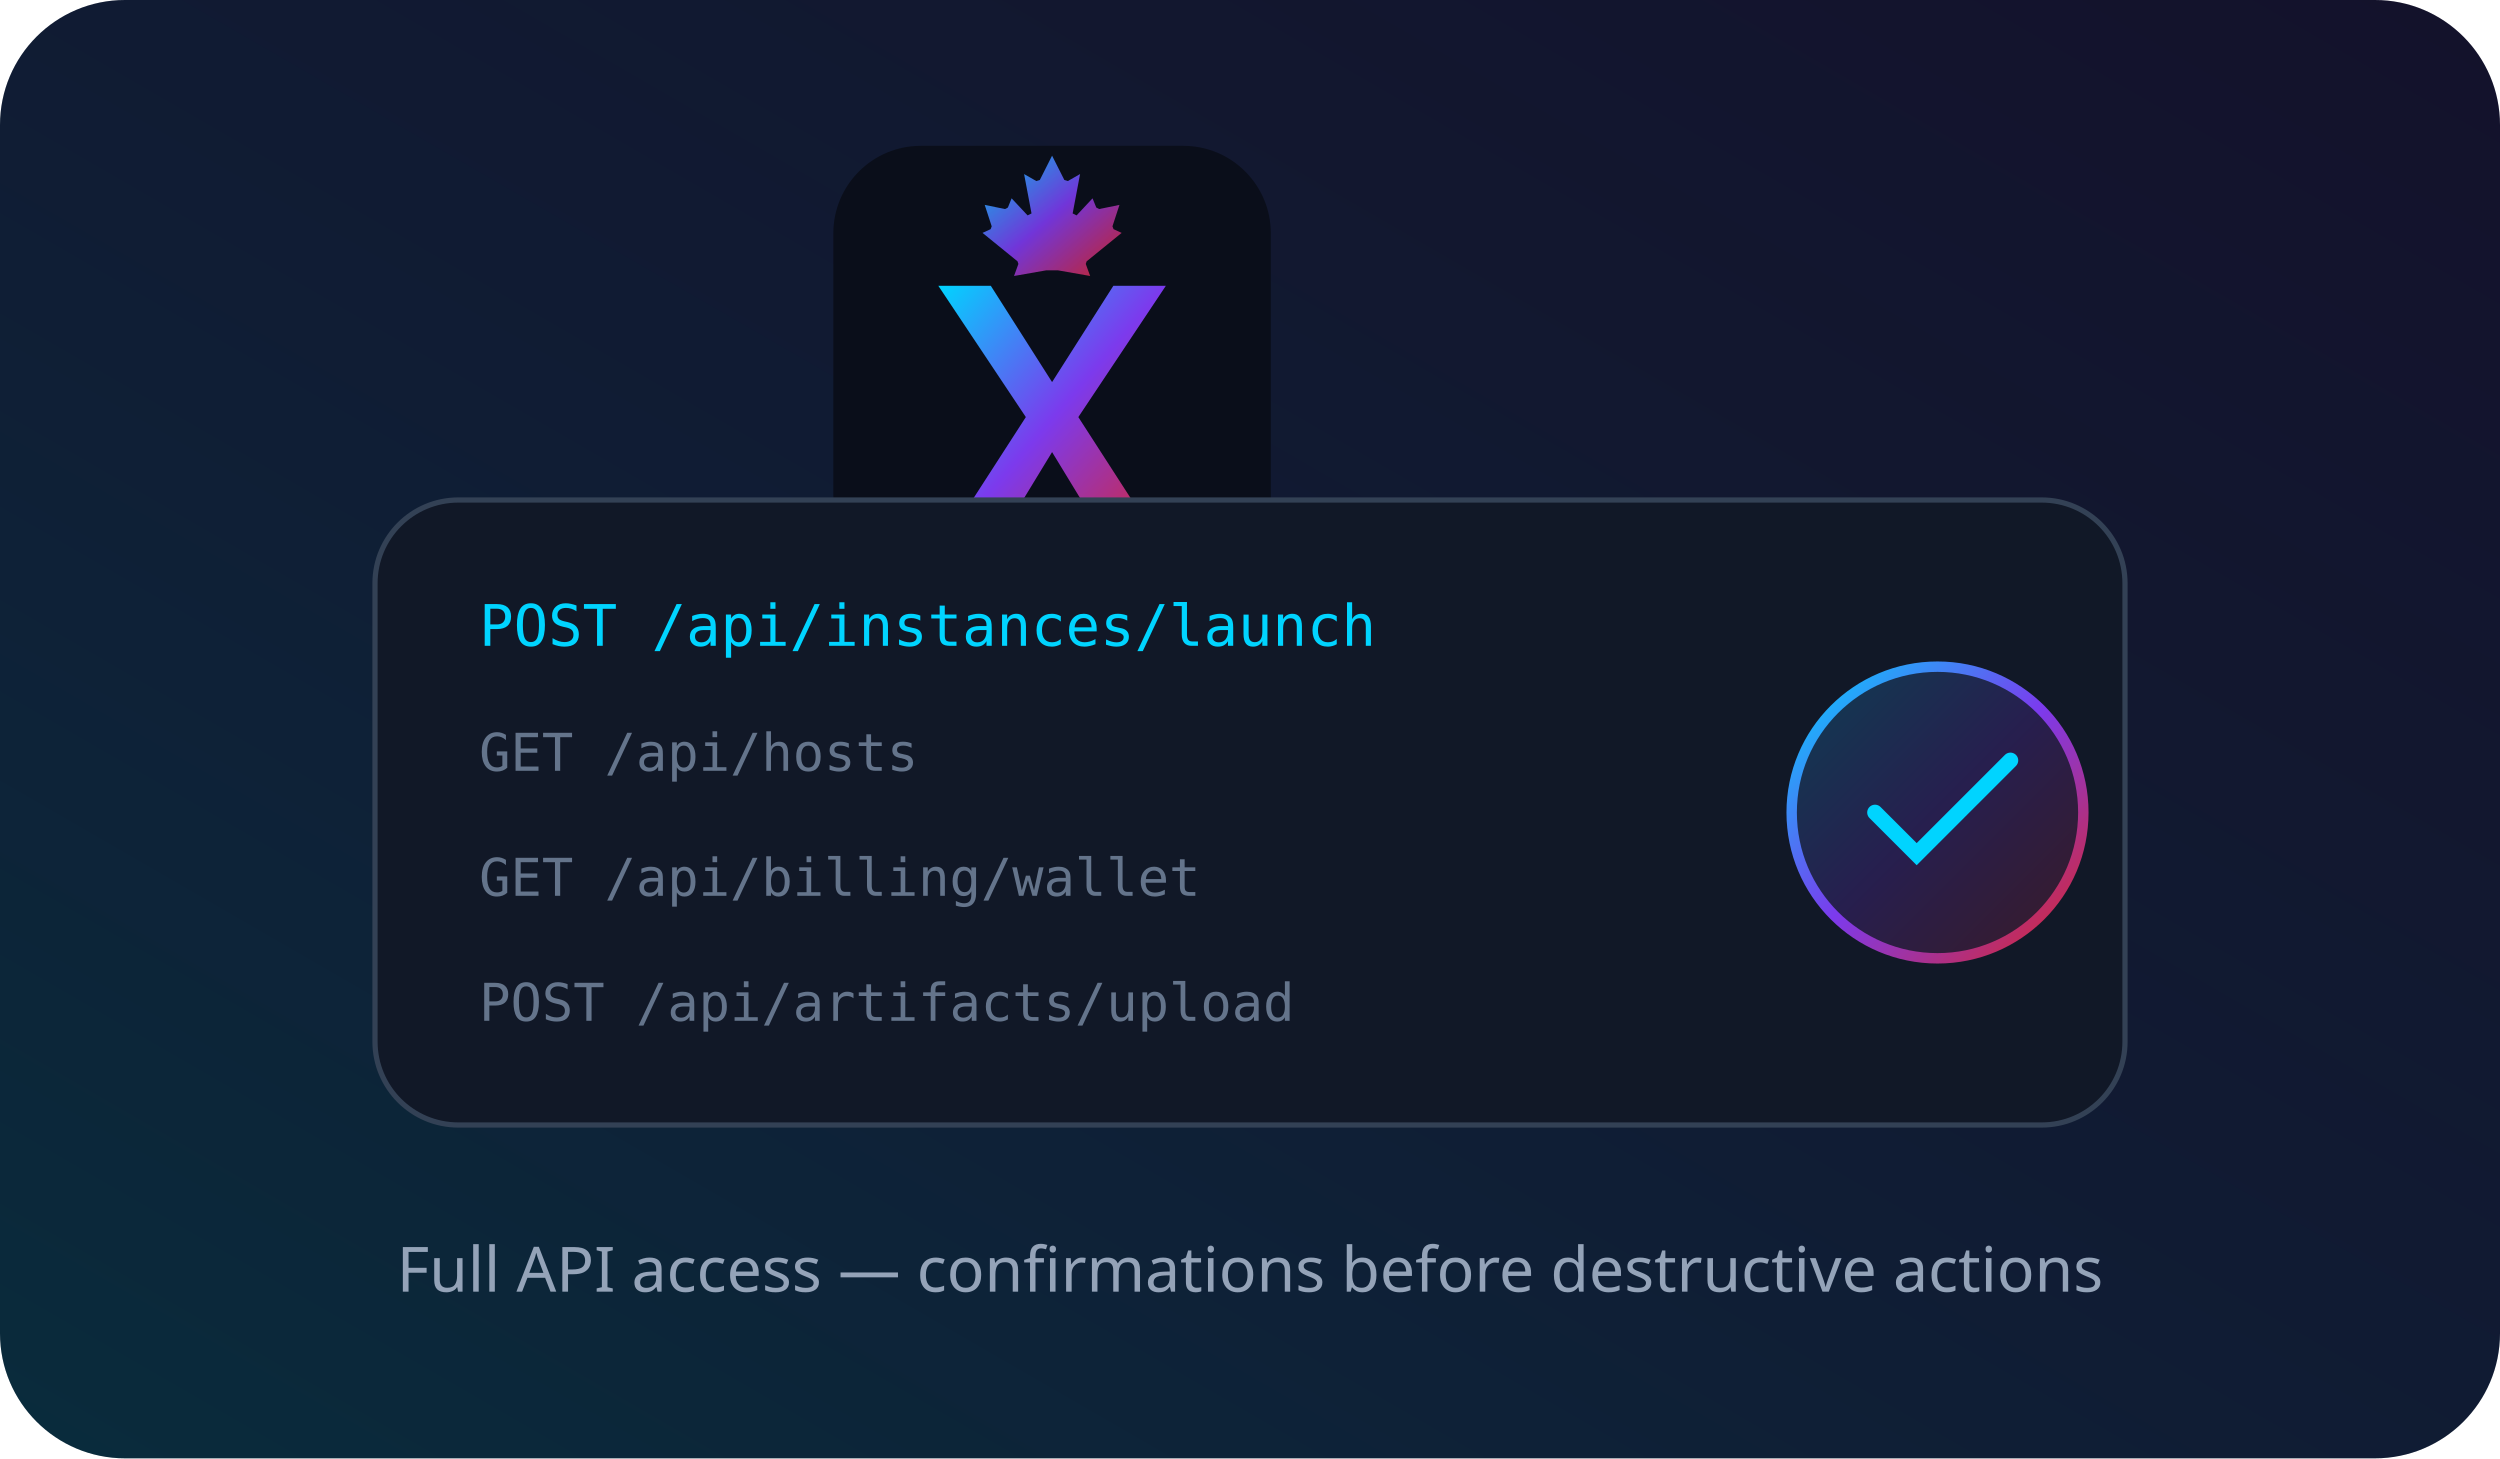
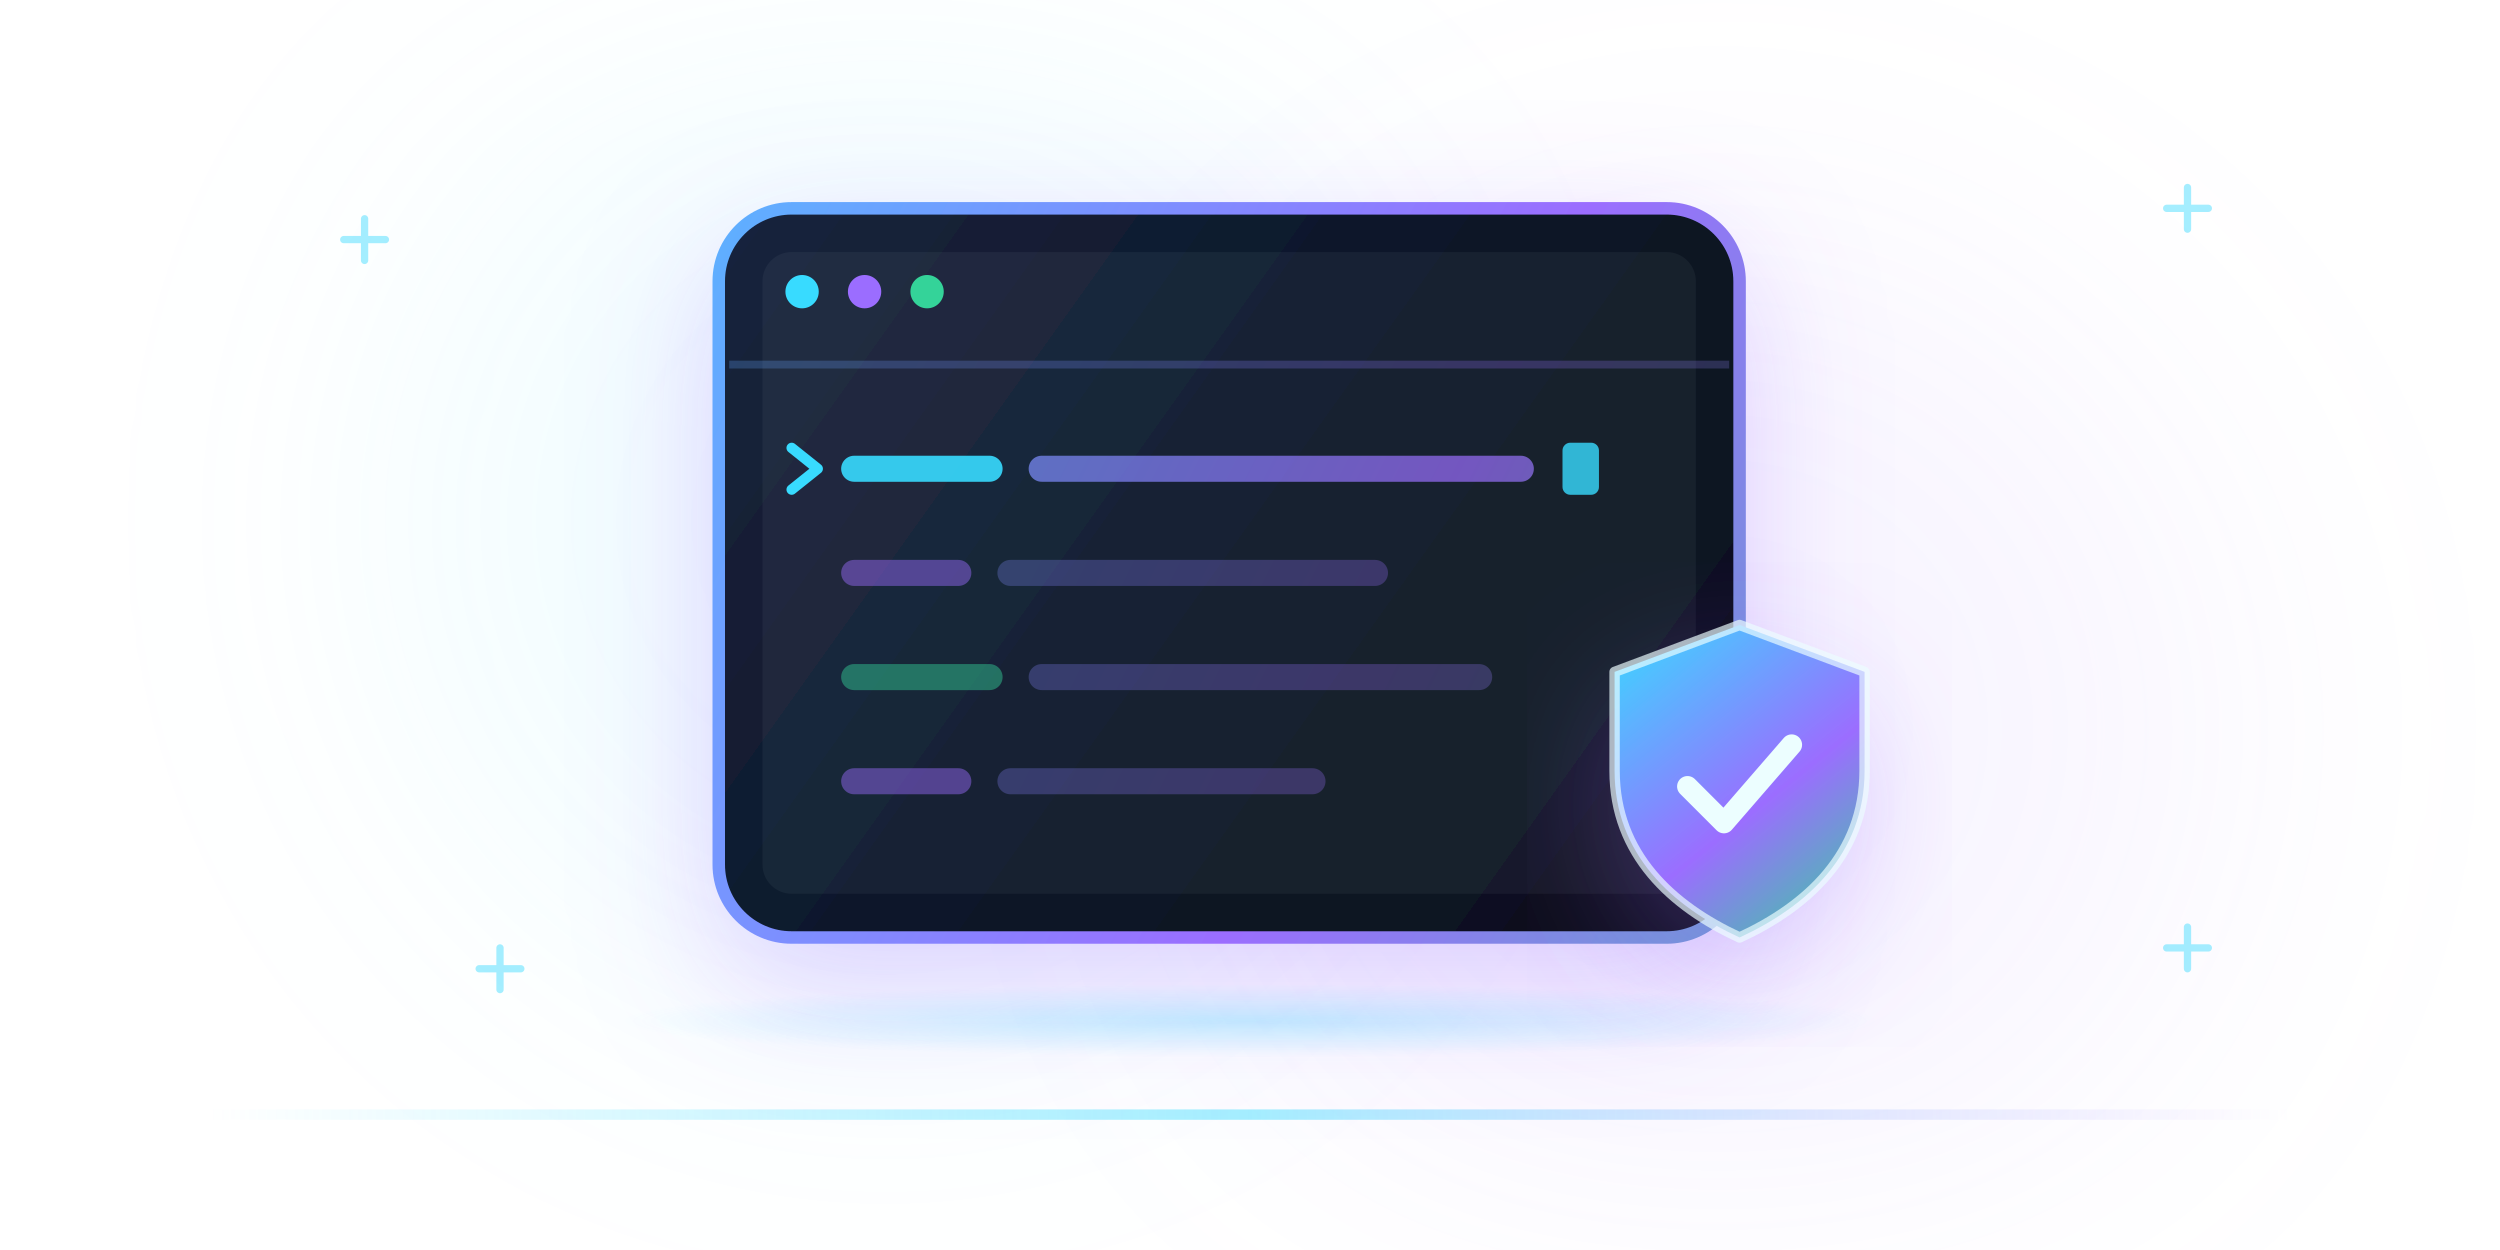
- <svg xmlns="http://www.w3.org/2000/svg" viewBox="0 0 480 280" fill="none">
+ <svg xmlns="http://www.w3.org/2000/svg" viewBox="0 0 480 240" fill="none">
  <defs>
-     <linearGradient id="g" x1="0%" y1="0%" x2="100%" y2="100%">
-       <stop offset="0%" stop-color="#00d4ff" />
-       <stop offset="50%" stop-color="#7c3aed" />
-       <stop offset="100%" stop-color="#dc2626" />
+     <linearGradient id="ao-api-d-edge" x1="40" y1="20" x2="440" y2="220" gradientUnits="userSpaceOnUse">
+       <stop stop-color="#38dbff" />
+       <stop offset=".55" stop-color="#9b6dff" />
+       <stop offset="1" stop-color="#34d399" />
    </linearGradient>
-     <linearGradient id="gSoft" x1="0%" y1="100%" x2="100%" y2="0%">
-       <stop offset="0%" stop-color="#00d4ff" stop-opacity="0.15" />
-       <stop offset="100%" stop-color="#7c3aed" stop-opacity="0.08" />
+     <linearGradient id="ao-api-d-horizon" x1="40" y1="0" x2="440" y2="0" gradientUnits="userSpaceOnUse">
+       <stop stop-color="#38dbff" stop-opacity="0" />
+       <stop offset=".5" stop-color="#38dbff" stop-opacity=".45" />
+       <stop offset="1" stop-color="#9b6dff" stop-opacity="0" />
    </linearGradient>
-     <filter id="glow" x="-40%" y="-40%" width="180%" height="180%">
-       <feGaussianBlur stdDeviation="8" result="b" />
-       <feMerge>
-         <feMergeNode in="b" />
-         <feMergeNode in="SourceGraphic" />
-       </feMerge>
+     <radialGradient id="ao-api-d-shadow" cx="50%" cy="50%" r="50%">
+       <stop offset="0%" stop-color="#38dbff" stop-opacity=".28" />
+       <stop offset="100%" stop-color="#38dbff" stop-opacity="0" />
+     </radialGradient>
+     <filter id="ao-api-d-glow" x="-35%" y="-35%" width="170%" height="170%" color-interpolation-filters="sRGB">
+       <feDropShadow dx="0" dy="0" stdDeviation="4.5" flood-color="#38dbff" flood-opacity=".55" />
+       <feDropShadow dx="0" dy="9" stdDeviation="13" flood-color="#9b6dff" flood-opacity=".3" />
    </filter>
+     <filter id="ao-api-d-nglow" x="-140%" y="-140%" width="380%" height="380%" color-interpolation-filters="sRGB">
+       <feDropShadow dx="0" dy="0" stdDeviation="3" flood-color="#38dbff" flood-opacity=".7" />
+     </filter>
+     <filter id="ao-api-d-bloom" x="-100%" y="-100%" width="300%" height="300%">
+       <feGaussianBlur stdDeviation="30" />
+     </filter>
+     <linearGradient id="ao-api-d-body1" x1="138" y1="40" x2="334" y2="180" gradientUnits="userSpaceOnUse">
+       <stop stop-color="#17243d" />
+       <stop offset=".55" stop-color="#0c1526" />
+       <stop offset="1" stop-color="#070f1c" />
+     </linearGradient>
+     <linearGradient id="ao-api-d-fill2" x1="310" y1="120" x2="358" y2="180" gradientUnits="userSpaceOnUse">
+       <stop stop-color="#38dbff" />
+       <stop offset=".58" stop-color="#9b6dff" />
+       <stop offset="1" stop-color="#34d399" />
+     </linearGradient>
  </defs>
-   <rect width="480" height="280" rx="24" fill="#0a0e1a" />
-   <rect width="480" height="280" rx="24" fill="url(#gSoft)" />
-   <g transform="translate(160,28) scale(0.42)">
-     <rect width="200" height="200" rx="40" fill="#0a0e1a" />
-     <path d="M102.6,56.9 L117.4,59.5 L115.4,54.0 L115.8,52.8 L131.8,39.8 L128.1,38.1 L127.6,36.8 L130.8,27.0 L121.5,28.9 L120.2,28.2 L118.5,24.0 L111.2,31.8 L109.4,30.9 L112.8,12.9 L107.2,16.1 L105.6,15.6 L100.0,4.5 L94.4,15.6 L92.8,16.1 L87.2,12.9 L90.6,30.9 L88.8,31.8 L81.5,24.0 L79.8,28.2 L78.5,28.9 L69.2,27.0 L72.4,36.8 L71.9,38.1 L68.2,39.8 L84.2,52.8 L84.6,54.0 L82.6,59.5 L97.4,56.9 Z" fill="url(#g)" opacity="0.9" />
-     <path d="M48,64 L72,64 L100,108 L128,64 L152,64 L112,124 L152,186 L128,186 L100,140 L72,186 L48,186 L88,124 Z" fill="url(#g)" />
-   </g>
-   <g transform="translate(72,96)">
-     <rect x="0" y="0" width="336" height="120" rx="16" stroke="#334155" fill="#111827" />
-     <text x="20" y="28" fill="#00d4ff" font-family="ui-monospace,monospace" font-size="11">POST /api/instances/launch</text>
-     <text x="20" y="52" fill="#64748b" font-family="ui-monospace,monospace" font-size="10">GET  /api/hosts</text>
-     <text x="20" y="76" fill="#64748b" font-family="ui-monospace,monospace" font-size="10">GET  /api/billing/wallet</text>
-     <text x="20" y="100" fill="#64748b" font-family="ui-monospace,monospace" font-size="10">POST /api/artifacts/upload</text>
-     <circle cx="300" cy="60" r="28" fill="url(#g)" fill-opacity="0.2" stroke="url(#g)" stroke-width="2" />
-     <path d="M288,60 L296,68 L314,50" stroke="#00d4ff" stroke-width="3" stroke-linecap="round" fill="none" />
-   </g>
-   <text x="240" y="248" text-anchor="middle" fill="#94a3b8" font-size="12" font-family="system-ui">Full API access — confirmations before destructive actions</text>
+   <circle cx="170" cy="100" r="96" fill="#38dbff" opacity=".07" filter="url(#ao-api-d-bloom)" />
+   <circle cx="330" cy="140" r="96" fill="#9b6dff" opacity=".07" filter="url(#ao-api-d-bloom)" />
+   <path d="M66 46h8M70 42v8" stroke="#38dbff" stroke-opacity=".45" stroke-width="1.4" stroke-linecap="round" />
+   <path d="M416 40h8M420 36v8" stroke="#38dbff" stroke-opacity=".45" stroke-width="1.4" stroke-linecap="round" />
+   <path d="M92 186h8M96 182v8" stroke="#38dbff" stroke-opacity=".45" stroke-width="1.4" stroke-linecap="round" />
+   <path d="M416 182h8M420 178v8" stroke="#38dbff" stroke-opacity=".45" stroke-width="1.4" stroke-linecap="round" />
+   <ellipse cx="240" cy="196" rx="120" ry="7" fill="url(#ao-api-d-shadow)" />
+   <rect x="138" y="40" width="196" height="140" rx="14" fill="url(#ao-api-d-body1)" stroke="url(#ao-api-d-edge)" stroke-width="2.4" filter="url(#ao-api-d-glow)" />
+   <rect x="146.4" y="48.4" width="179.2" height="123.2" rx="5.6" fill="#ecfeff" fill-opacity=".05" />
+   <circle cx="154" cy="56" r="3.2" fill="#38dbff" />
+   <circle cx="166" cy="56" r="3.2" fill="#9b6dff" />
+   <circle cx="178" cy="56" r="3.2" fill="#34d399" />
+   <path d="M140 70H332" stroke="url(#ao-api-d-edge)" stroke-opacity=".25" stroke-width="1.5" />
+   <path d="M152 86l5 4l-5 4" stroke="#38dbff" stroke-width="2" stroke-linecap="round" stroke-linejoin="round" />
+   <path d="M164 90h26" stroke="#38dbff" stroke-opacity=".9" stroke-width="5" stroke-linecap="round" />
+   <path d="M200 90h92" stroke="url(#ao-api-d-edge)" stroke-opacity=".7" stroke-width="5" stroke-linecap="round" />
+   <path d="M164 110h20" stroke="#9b6dff" stroke-opacity=".45" stroke-width="5" stroke-linecap="round" />
+   <path d="M194 110h70" stroke="url(#ao-api-d-edge)" stroke-opacity=".28" stroke-width="5" stroke-linecap="round" />
+   <path d="M164 130h26" stroke="#34d399" stroke-opacity=".45" stroke-width="5" stroke-linecap="round" />
+   <path d="M200 130h84" stroke="url(#ao-api-d-edge)" stroke-opacity=".28" stroke-width="5" stroke-linecap="round" />
+   <path d="M164 150h20" stroke="#9b6dff" stroke-opacity=".45" stroke-width="5" stroke-linecap="round" />
+   <path d="M194 150h58" stroke="url(#ao-api-d-edge)" stroke-opacity=".28" stroke-width="5" stroke-linecap="round" />
+   <rect x="300" y="85" width="7" height="10" rx="1.5" fill="#38dbff" fill-opacity=".8" />
+   <path d="M334 120L358 129V148C358 164 347 174 334 180C321 174 310 164 310 148V129Z" fill="url(#ao-api-d-fill2)" filter="url(#ao-api-d-glow)" />
+   <path d="M334 120L358 129V148C358 164 347 174 334 180C321 174 310 164 310 148V129Z" stroke="#ecfeff" stroke-opacity=".68" stroke-width="2" stroke-linejoin="round" />
+   <path d="M324 151l7 7l13 -15" stroke="#ecfeff" stroke-width="4" stroke-linecap="round" stroke-linejoin="round" />
+   <path d="M40 214H440" stroke="url(#ao-api-d-horizon)" stroke-width="2" stroke-linecap="round" />
</svg>
